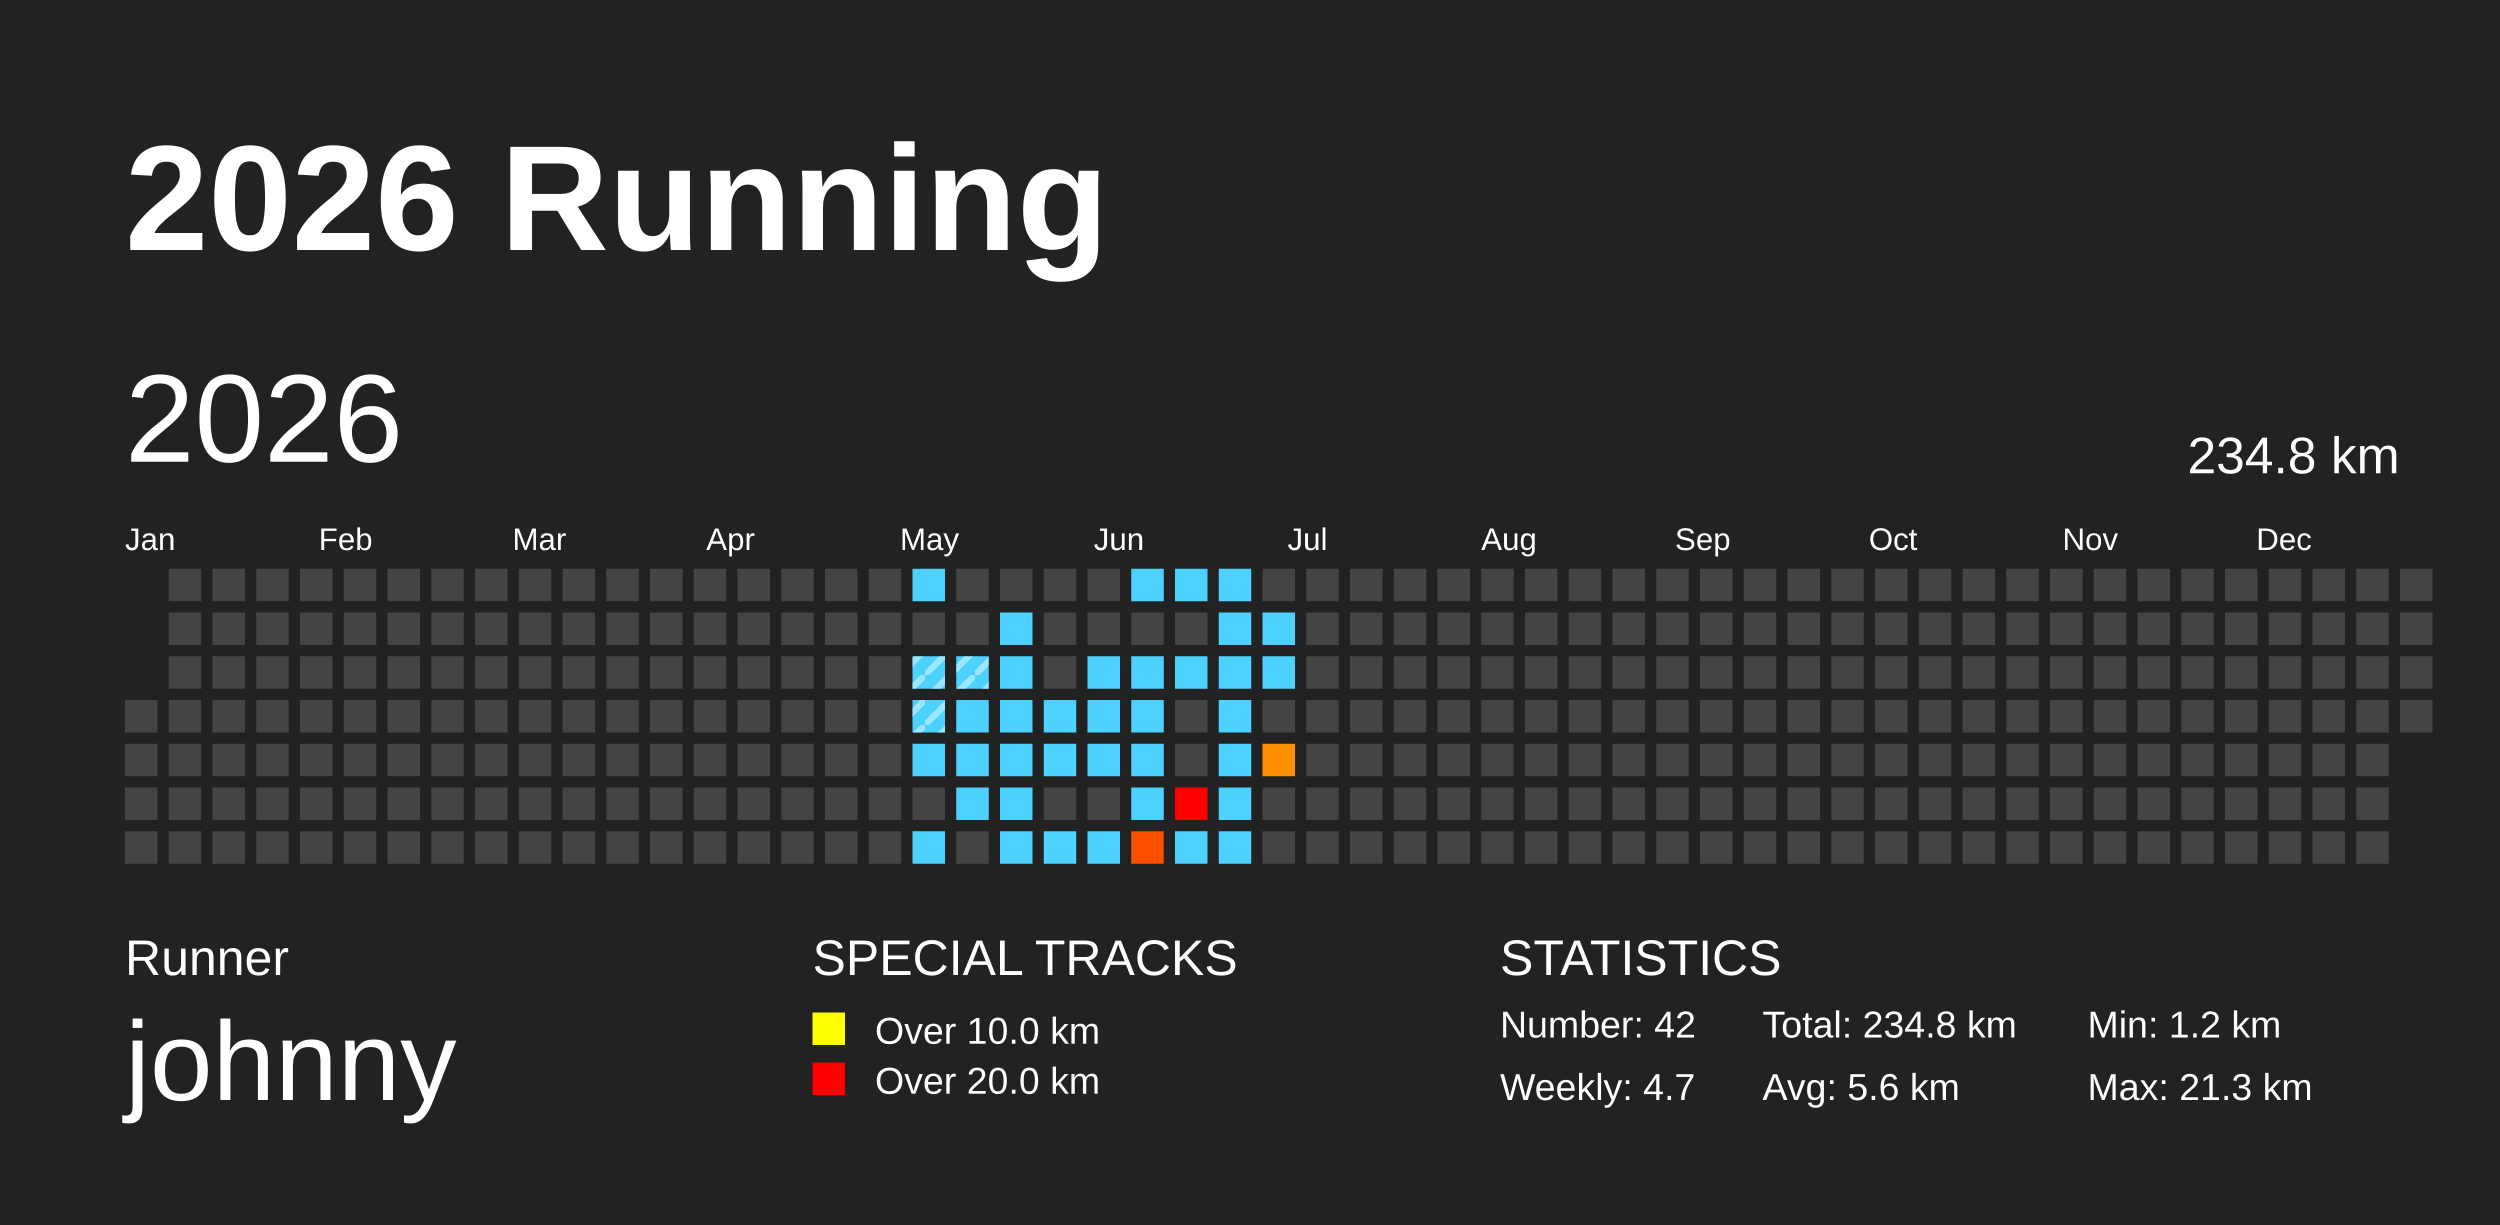
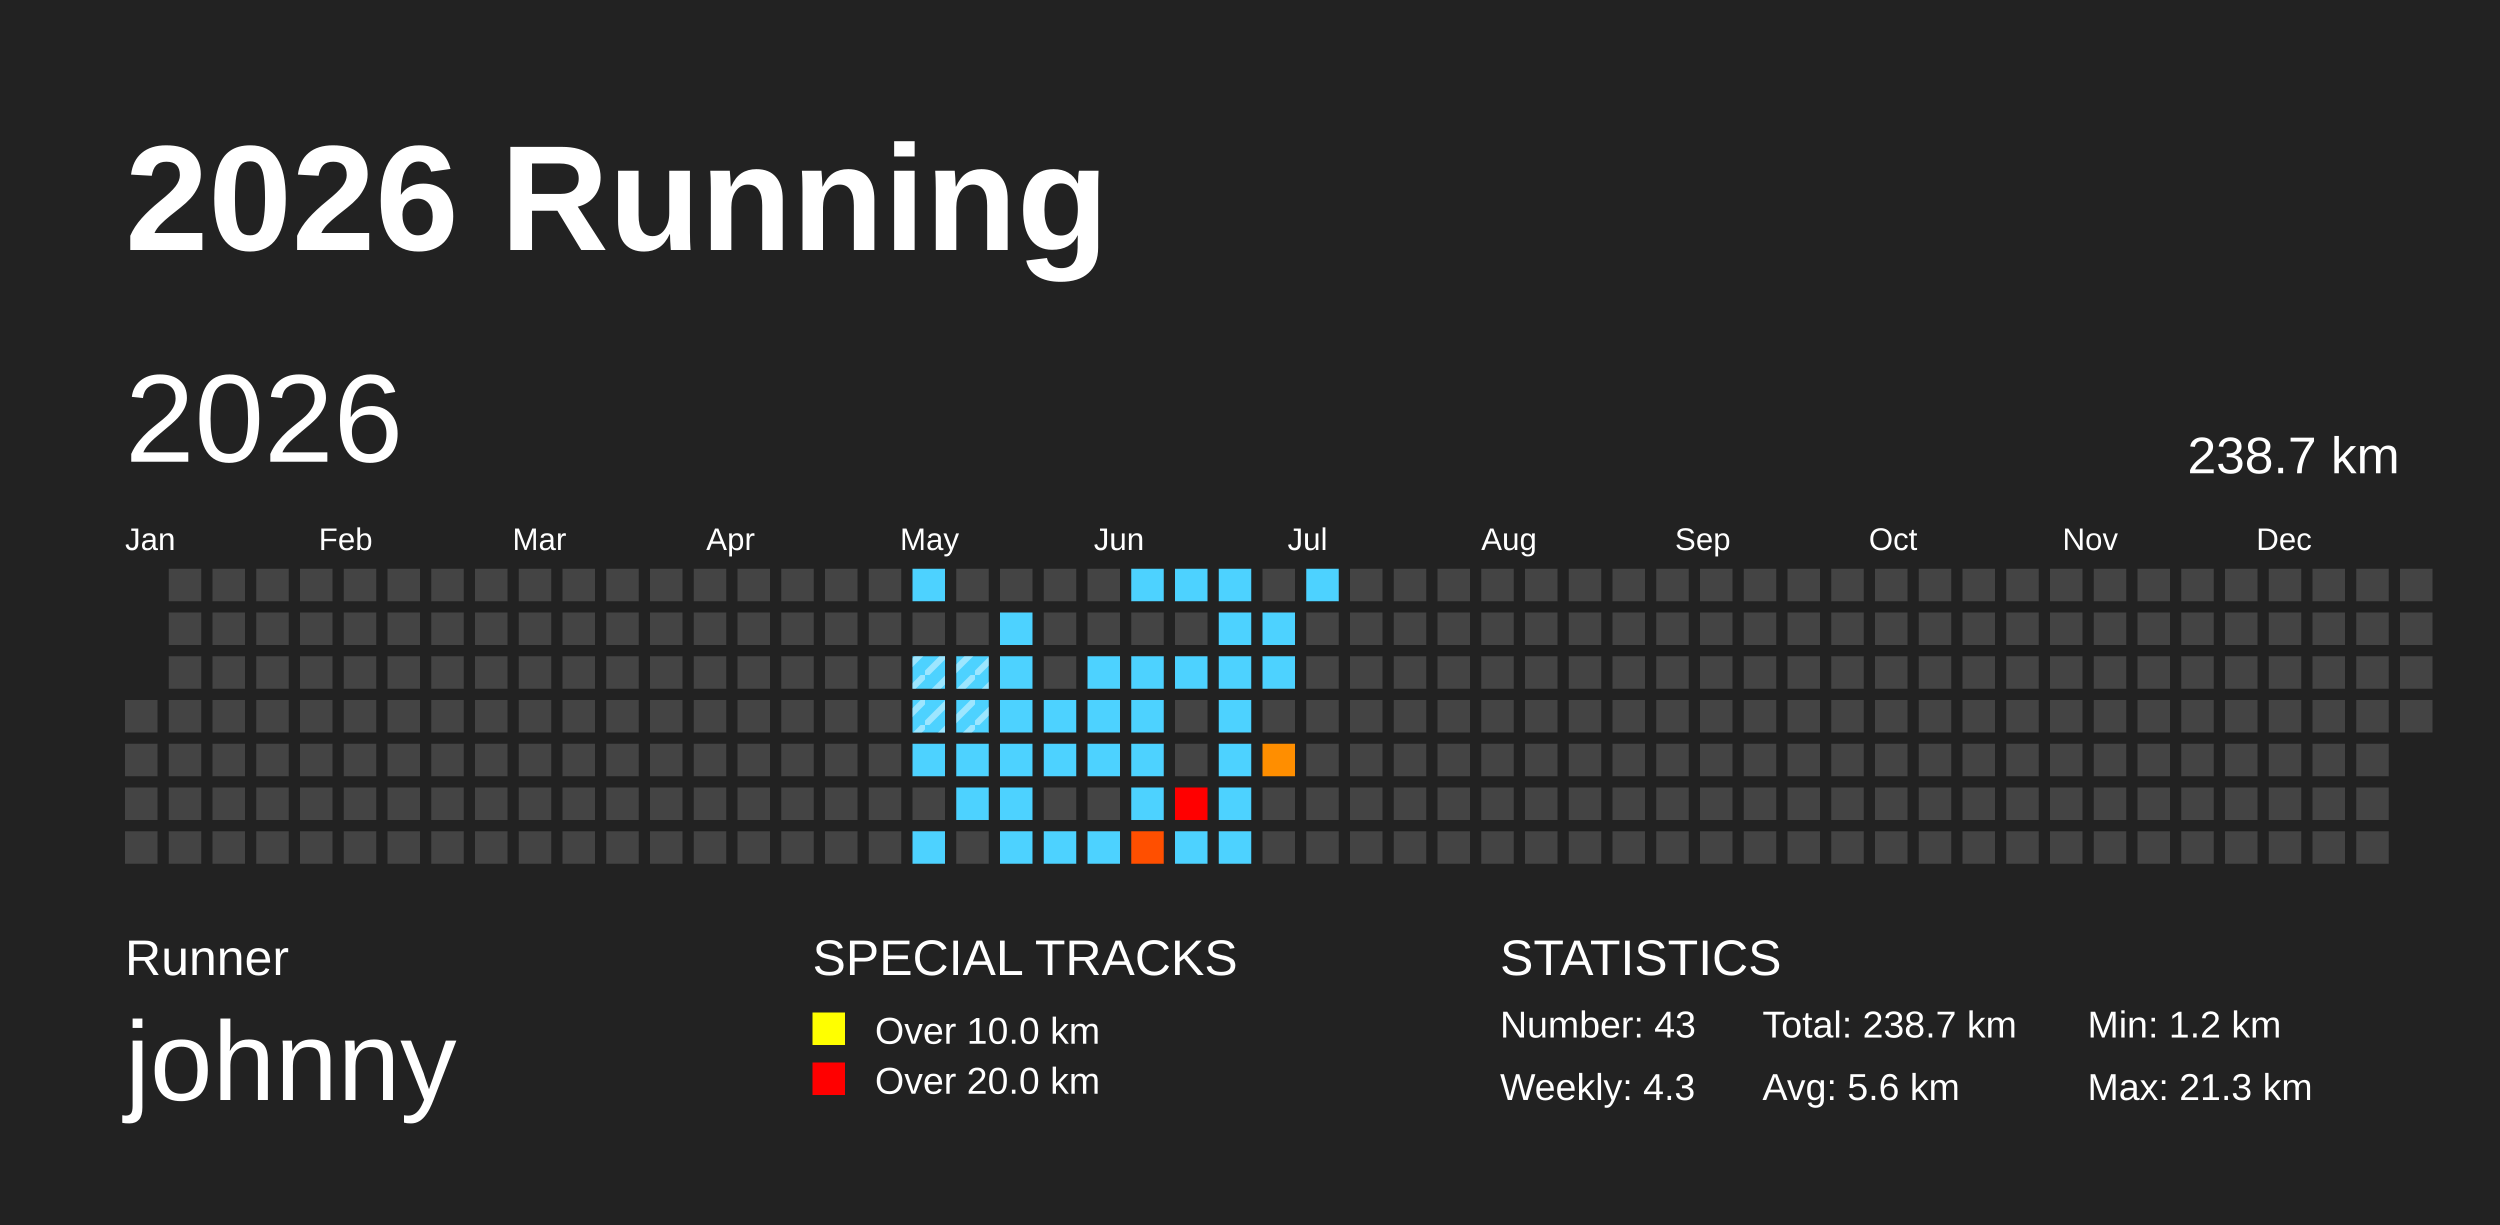
<svg xmlns="http://www.w3.org/2000/svg" baseProfile="full" height="98mm" version="1.1" viewBox="0,0,200,98" width="200mm">
  <defs>
    <pattern height="2" id="indoor-stripe" patternUnits="userSpaceOnUse" width="2">
      <line stroke="white" stroke-opacity="0.45" stroke-width="0.5" x1="0" x2="2" y1="2" y2="0" />
    </pattern>
  </defs>
  <rect fill="#222222" height="98" width="200" x="0" y="0" />
  <text fill="#FFFFFF" style="font-size:12px; font-family:Arial; font-weight:bold;" x="10" y="20">2026 Running</text>
  <text fill="#FFFFFF" style="font-size:4px; font-family:Arial" x="10" y="78">Runner</text>
  <text fill="#FFFFFF" style="font-size:9px; font-family:Arial" x="10" y="88">johnny</text>
  <text fill="#FFFFFF" style="font-size:4px; font-family:Arial" x="65" y="78">SPECIAL TRACKS</text>
  <rect fill="yellow" height="2.6" width="2.6" x="65" y="81" />
  <text fill="#FFFFFF" style="font-size:3px; font-family:Arial" x="70" y="83.5">Over 10.0 km</text>
  <rect fill="red" height="2.6" width="2.6" x="65" y="85" />
  <text fill="#FFFFFF" style="font-size:3px; font-family:Arial" x="70" y="87.5">Over 20.0 km</text>
  <text fill="#FFFFFF" style="font-size:4px; font-family:Arial" x="120" y="78">STATISTICS</text>
-   <text fill="#FFFFFF" style="font-size:3px; font-family:Arial" x="120" y="83">Number: 42</text>
-   <text fill="#FFFFFF" style="font-size:3px; font-family:Arial" x="120" y="88">Weekly: 4.7</text>
-   <text fill="#FFFFFF" style="font-size:3px; font-family:Arial" x="141" y="83">Total: 234.8 km</text>
+   <text fill="#FFFFFF" style="font-size:3px; font-family:Arial" x="120" y="83">Number: 43</text>
+   <text fill="#FFFFFF" style="font-size:3px; font-family:Arial" x="120" y="88">Weekly: 4.3</text>
+   <text fill="#FFFFFF" style="font-size:3px; font-family:Arial" x="141" y="83">Total: 238.7 km</text>
  <text fill="#FFFFFF" style="font-size:3px; font-family:Arial" x="141" y="88">Avg: 5.6 km</text>
  <text fill="#FFFFFF" style="font-size:3px; font-family:Arial" x="167" y="83">Min: 1.2 km</text>
  <text fill="#FFFFFF" style="font-size:3px; font-family:Arial" x="167" y="88">Max: 21.3 km</text>
  <text dominant-baseline="hanging" fill="#FFFFFF" style="font-size:10.0px; font-family:Arial;" x="10" y="30">2026</text>
-   <text dominant-baseline="hanging" fill="#FFFFFF" style="font-size:4.125px; font-family:Arial;" x="175" y="35">234.8 km</text>
+   <text dominant-baseline="hanging" fill="#FFFFFF" style="font-size:4.125px; font-family:Arial;" x="175" y="35">238.7 km</text>
  <text fill="#FFFFFF" style="font-size:2.5px; font-family:Arial" x="10.0" y="44">Jan</text>
  <text fill="#FFFFFF" style="font-size:2.5px; font-family:Arial" x="25.5" y="44">Feb</text>
  <text fill="#FFFFFF" style="font-size:2.5px; font-family:Arial" x="41.0" y="44">Mar</text>
  <text fill="#FFFFFF" style="font-size:2.5px; font-family:Arial" x="56.5" y="44">Apr</text>
  <text fill="#FFFFFF" style="font-size:2.5px; font-family:Arial" x="72.0" y="44">May</text>
  <text fill="#FFFFFF" style="font-size:2.5px; font-family:Arial" x="87.5" y="44">Jun</text>
  <text fill="#FFFFFF" style="font-size:2.5px; font-family:Arial" x="103.0" y="44">Jul</text>
  <text fill="#FFFFFF" style="font-size:2.5px; font-family:Arial" x="118.5" y="44">Aug</text>
  <text fill="#FFFFFF" style="font-size:2.5px; font-family:Arial" x="134.0" y="44">Sep</text>
  <text fill="#FFFFFF" style="font-size:2.5px; font-family:Arial" x="149.5" y="44">Oct</text>
  <text fill="#FFFFFF" style="font-size:2.5px; font-family:Arial" x="165.0" y="44">Nov</text>
  <text fill="#FFFFFF" style="font-size:2.5px; font-family:Arial" x="180.5" y="44">Dec</text>
  <rect fill="#444444" height="2.6" width="2.6" x="10.0" y="56.0" />
  <rect fill="#444444" height="2.6" width="2.6" x="10.0" y="59.5" />
  <rect fill="#444444" height="2.6" width="2.6" x="10.0" y="63.0" />
  <rect fill="#444444" height="2.6" width="2.6" x="10.0" y="66.5" />
  <rect fill="#444444" height="2.6" width="2.6" x="13.5" y="45.5" />
  <rect fill="#444444" height="2.6" width="2.6" x="13.5" y="49.0" />
  <rect fill="#444444" height="2.6" width="2.6" x="13.5" y="52.5" />
  <rect fill="#444444" height="2.6" width="2.6" x="13.5" y="56.0" />
  <rect fill="#444444" height="2.6" width="2.6" x="13.5" y="59.5" />
  <rect fill="#444444" height="2.6" width="2.6" x="13.5" y="63.0" />
  <rect fill="#444444" height="2.6" width="2.6" x="13.5" y="66.5" />
  <rect fill="#444444" height="2.6" width="2.6" x="17.0" y="45.5" />
  <rect fill="#444444" height="2.6" width="2.6" x="17.0" y="49.0" />
  <rect fill="#444444" height="2.6" width="2.6" x="17.0" y="52.5" />
  <rect fill="#444444" height="2.6" width="2.6" x="17.0" y="56.0" />
  <rect fill="#444444" height="2.6" width="2.6" x="17.0" y="59.5" />
  <rect fill="#444444" height="2.6" width="2.6" x="17.0" y="63.0" />
  <rect fill="#444444" height="2.6" width="2.6" x="17.0" y="66.5" />
  <rect fill="#444444" height="2.6" width="2.6" x="20.5" y="45.5" />
  <rect fill="#444444" height="2.6" width="2.6" x="20.5" y="49.0" />
  <rect fill="#444444" height="2.6" width="2.6" x="20.5" y="52.5" />
  <rect fill="#444444" height="2.6" width="2.6" x="20.5" y="56.0" />
  <rect fill="#444444" height="2.6" width="2.6" x="20.5" y="59.5" />
  <rect fill="#444444" height="2.6" width="2.6" x="20.5" y="63.0" />
  <rect fill="#444444" height="2.6" width="2.6" x="20.5" y="66.5" />
  <rect fill="#444444" height="2.6" width="2.6" x="24.0" y="45.5" />
  <rect fill="#444444" height="2.6" width="2.6" x="24.0" y="49.0" />
  <rect fill="#444444" height="2.6" width="2.6" x="24.0" y="52.5" />
  <rect fill="#444444" height="2.6" width="2.6" x="24.0" y="56.0" />
  <rect fill="#444444" height="2.6" width="2.6" x="24.0" y="59.5" />
  <rect fill="#444444" height="2.6" width="2.6" x="24.0" y="63.0" />
  <rect fill="#444444" height="2.6" width="2.6" x="24.0" y="66.5" />
  <rect fill="#444444" height="2.6" width="2.6" x="27.5" y="45.5" />
  <rect fill="#444444" height="2.6" width="2.6" x="27.5" y="49.0" />
  <rect fill="#444444" height="2.6" width="2.6" x="27.5" y="52.5" />
  <rect fill="#444444" height="2.6" width="2.6" x="27.5" y="56.0" />
  <rect fill="#444444" height="2.6" width="2.6" x="27.5" y="59.5" />
  <rect fill="#444444" height="2.6" width="2.6" x="27.5" y="63.0" />
  <rect fill="#444444" height="2.6" width="2.6" x="27.5" y="66.5" />
  <rect fill="#444444" height="2.6" width="2.6" x="31.0" y="45.5" />
  <rect fill="#444444" height="2.6" width="2.6" x="31.0" y="49.0" />
  <rect fill="#444444" height="2.6" width="2.6" x="31.0" y="52.5" />
  <rect fill="#444444" height="2.6" width="2.6" x="31.0" y="56.0" />
  <rect fill="#444444" height="2.6" width="2.6" x="31.0" y="59.5" />
  <rect fill="#444444" height="2.6" width="2.6" x="31.0" y="63.0" />
  <rect fill="#444444" height="2.6" width="2.6" x="31.0" y="66.5" />
  <rect fill="#444444" height="2.6" width="2.6" x="34.5" y="45.5" />
  <rect fill="#444444" height="2.6" width="2.6" x="34.5" y="49.0" />
  <rect fill="#444444" height="2.6" width="2.6" x="34.5" y="52.5" />
  <rect fill="#444444" height="2.6" width="2.6" x="34.5" y="56.0" />
  <rect fill="#444444" height="2.6" width="2.6" x="34.5" y="59.5" />
  <rect fill="#444444" height="2.6" width="2.6" x="34.5" y="63.0" />
  <rect fill="#444444" height="2.6" width="2.6" x="34.5" y="66.5" />
  <rect fill="#444444" height="2.6" width="2.6" x="38.0" y="45.5" />
  <rect fill="#444444" height="2.6" width="2.6" x="38.0" y="49.0" />
  <rect fill="#444444" height="2.6" width="2.6" x="38.0" y="52.5" />
  <rect fill="#444444" height="2.6" width="2.6" x="38.0" y="56.0" />
  <rect fill="#444444" height="2.6" width="2.6" x="38.0" y="59.5" />
  <rect fill="#444444" height="2.6" width="2.6" x="38.0" y="63.0" />
  <rect fill="#444444" height="2.6" width="2.6" x="38.0" y="66.5" />
  <rect fill="#444444" height="2.6" width="2.6" x="41.5" y="45.5" />
  <rect fill="#444444" height="2.6" width="2.6" x="41.5" y="49.0" />
  <rect fill="#444444" height="2.6" width="2.6" x="41.5" y="52.5" />
  <rect fill="#444444" height="2.6" width="2.6" x="41.5" y="56.0" />
  <rect fill="#444444" height="2.6" width="2.6" x="41.5" y="59.5" />
  <rect fill="#444444" height="2.6" width="2.6" x="41.5" y="63.0" />
  <rect fill="#444444" height="2.6" width="2.6" x="41.5" y="66.5" />
  <rect fill="#444444" height="2.6" width="2.6" x="45.0" y="45.5" />
  <rect fill="#444444" height="2.6" width="2.6" x="45.0" y="49.0" />
  <rect fill="#444444" height="2.6" width="2.6" x="45.0" y="52.5" />
  <rect fill="#444444" height="2.6" width="2.6" x="45.0" y="56.0" />
  <rect fill="#444444" height="2.6" width="2.6" x="45.0" y="59.5" />
  <rect fill="#444444" height="2.6" width="2.6" x="45.0" y="63.0" />
  <rect fill="#444444" height="2.6" width="2.6" x="45.0" y="66.5" />
  <rect fill="#444444" height="2.6" width="2.6" x="48.5" y="45.5" />
  <rect fill="#444444" height="2.6" width="2.6" x="48.5" y="49.0" />
  <rect fill="#444444" height="2.6" width="2.6" x="48.5" y="52.5" />
  <rect fill="#444444" height="2.6" width="2.6" x="48.5" y="56.0" />
  <rect fill="#444444" height="2.6" width="2.6" x="48.5" y="59.5" />
  <rect fill="#444444" height="2.6" width="2.6" x="48.5" y="63.0" />
  <rect fill="#444444" height="2.6" width="2.6" x="48.5" y="66.5" />
  <rect fill="#444444" height="2.6" width="2.6" x="52.0" y="45.5" />
  <rect fill="#444444" height="2.6" width="2.6" x="52.0" y="49.0" />
  <rect fill="#444444" height="2.6" width="2.6" x="52.0" y="52.5" />
  <rect fill="#444444" height="2.6" width="2.6" x="52.0" y="56.0" />
  <rect fill="#444444" height="2.6" width="2.6" x="52.0" y="59.5" />
  <rect fill="#444444" height="2.6" width="2.6" x="52.0" y="63.0" />
  <rect fill="#444444" height="2.6" width="2.6" x="52.0" y="66.5" />
  <rect fill="#444444" height="2.6" width="2.6" x="55.5" y="45.5" />
  <rect fill="#444444" height="2.6" width="2.6" x="55.5" y="49.0" />
  <rect fill="#444444" height="2.6" width="2.6" x="55.5" y="52.5" />
  <rect fill="#444444" height="2.6" width="2.6" x="55.5" y="56.0" />
  <rect fill="#444444" height="2.6" width="2.6" x="55.5" y="59.5" />
  <rect fill="#444444" height="2.6" width="2.6" x="55.5" y="63.0" />
  <rect fill="#444444" height="2.6" width="2.6" x="55.5" y="66.5" />
  <rect fill="#444444" height="2.6" width="2.6" x="59.0" y="45.5" />
  <rect fill="#444444" height="2.6" width="2.6" x="59.0" y="49.0" />
  <rect fill="#444444" height="2.6" width="2.6" x="59.0" y="52.5" />
  <rect fill="#444444" height="2.6" width="2.6" x="59.0" y="56.0" />
  <rect fill="#444444" height="2.6" width="2.6" x="59.0" y="59.5" />
  <rect fill="#444444" height="2.6" width="2.6" x="59.0" y="63.0" />
  <rect fill="#444444" height="2.6" width="2.6" x="59.0" y="66.5" />
  <rect fill="#444444" height="2.6" width="2.6" x="62.5" y="45.5" />
  <rect fill="#444444" height="2.6" width="2.6" x="62.5" y="49.0" />
  <rect fill="#444444" height="2.6" width="2.6" x="62.5" y="52.5" />
  <rect fill="#444444" height="2.6" width="2.6" x="62.5" y="56.0" />
  <rect fill="#444444" height="2.6" width="2.6" x="62.5" y="59.5" />
  <rect fill="#444444" height="2.6" width="2.6" x="62.5" y="63.0" />
  <rect fill="#444444" height="2.6" width="2.6" x="62.5" y="66.5" />
  <rect fill="#444444" height="2.6" width="2.6" x="66.0" y="45.5" />
  <rect fill="#444444" height="2.6" width="2.6" x="66.0" y="49.0" />
  <rect fill="#444444" height="2.6" width="2.6" x="66.0" y="52.5" />
  <rect fill="#444444" height="2.6" width="2.6" x="66.0" y="56.0" />
  <rect fill="#444444" height="2.6" width="2.6" x="66.0" y="59.5" />
  <rect fill="#444444" height="2.6" width="2.6" x="66.0" y="63.0" />
  <rect fill="#444444" height="2.6" width="2.6" x="66.0" y="66.5" />
  <rect fill="#444444" height="2.6" width="2.6" x="69.5" y="45.5" />
  <rect fill="#444444" height="2.6" width="2.6" x="69.5" y="49.0" />
  <rect fill="#444444" height="2.6" width="2.6" x="69.5" y="52.5" />
  <rect fill="#444444" height="2.6" width="2.6" x="69.5" y="56.0" />
  <rect fill="#444444" height="2.6" width="2.6" x="69.5" y="59.5" />
  <rect fill="#444444" height="2.6" width="2.6" x="69.5" y="63.0" />
  <rect fill="#444444" height="2.6" width="2.6" x="69.5" y="66.5" />
  <rect fill="#4dd2ff" height="2.6" width="2.6" x="73.0" y="45.5" />
  <rect fill="#444444" height="2.6" width="2.6" x="73.0" y="49.0" />
  <rect fill="#4dd2ff" height="2.6" width="2.6" x="73.0" y="52.5" />
  <rect fill="url(#indoor-stripe)" height="2.6" style="pointer-events: none;" width="2.6" x="73.0" y="52.5" />
  <rect fill="#4dd2ff" height="2.6" width="2.6" x="73.0" y="56.0" />
  <rect fill="url(#indoor-stripe)" height="2.6" style="pointer-events: none;" width="2.6" x="73.0" y="56.0" />
  <rect fill="#4dd2ff" height="2.6" width="2.6" x="73.0" y="59.5" />
  <rect fill="#444444" height="2.6" width="2.6" x="73.0" y="63.0" />
  <rect fill="#4dd2ff" height="2.6" width="2.6" x="73.0" y="66.5" />
  <rect fill="#444444" height="2.6" width="2.6" x="76.5" y="45.5" />
  <rect fill="#444444" height="2.6" width="2.6" x="76.5" y="49.0" />
  <rect fill="#4dd2ff" height="2.6" width="2.6" x="76.5" y="52.5" />
  <rect fill="url(#indoor-stripe)" height="2.6" style="pointer-events: none;" width="2.6" x="76.5" y="52.5" />
  <rect fill="#4dd2ff" height="2.6" width="2.6" x="76.5" y="56.0" />
+   <rect fill="url(#indoor-stripe)" height="2.6" style="pointer-events: none;" width="2.6" x="76.5" y="56.0" />
  <rect fill="#4dd2ff" height="2.6" width="2.6" x="76.5" y="59.5" />
  <rect fill="#4dd2ff" height="2.6" width="2.6" x="76.5" y="63.0" />
  <rect fill="#444444" height="2.6" width="2.6" x="76.5" y="66.5" />
  <rect fill="#444444" height="2.6" width="2.6" x="80.0" y="45.5" />
  <rect fill="#4dd2ff" height="2.6" width="2.6" x="80.0" y="49.0" />
  <rect fill="#4dd2ff" height="2.6" width="2.6" x="80.0" y="52.5" />
  <rect fill="#4dd2ff" height="2.6" width="2.6" x="80.0" y="56.0" />
  <rect fill="#4dd2ff" height="2.6" width="2.6" x="80.0" y="59.5" />
  <rect fill="#4dd2ff" height="2.6" width="2.6" x="80.0" y="63.0" />
  <rect fill="#4dd2ff" height="2.6" width="2.6" x="80.0" y="66.5" />
  <rect fill="#444444" height="2.6" width="2.6" x="83.5" y="45.5" />
  <rect fill="#444444" height="2.6" width="2.6" x="83.5" y="49.0" />
  <rect fill="#444444" height="2.6" width="2.6" x="83.5" y="52.5" />
  <rect fill="#4dd2ff" height="2.6" width="2.6" x="83.5" y="56.0" />
  <rect fill="#4dd2ff" height="2.6" width="2.6" x="83.5" y="59.5" />
  <rect fill="#444444" height="2.6" width="2.6" x="83.5" y="63.0" />
  <rect fill="#4dd2ff" height="2.6" width="2.6" x="83.5" y="66.5" />
  <rect fill="#444444" height="2.6" width="2.6" x="87.0" y="45.5" />
  <rect fill="#444444" height="2.6" width="2.6" x="87.0" y="49.0" />
  <rect fill="#4dd2ff" height="2.6" width="2.6" x="87.0" y="52.5" />
  <rect fill="#4dd2ff" height="2.6" width="2.6" x="87.0" y="56.0" />
  <rect fill="#4dd2ff" height="2.6" width="2.6" x="87.0" y="59.5" />
  <rect fill="#444444" height="2.6" width="2.6" x="87.0" y="63.0" />
  <rect fill="#4dd2ff" height="2.6" width="2.6" x="87.0" y="66.5" />
  <rect fill="#4dd2ff" height="2.6" width="2.6" x="90.5" y="45.5" />
  <rect fill="#444444" height="2.6" width="2.6" x="90.5" y="49.0" />
  <rect fill="#4dd2ff" height="2.6" width="2.6" x="90.5" y="52.5" />
  <rect fill="#4dd2ff" height="2.6" width="2.6" x="90.5" y="56.0" />
  <rect fill="#4dd2ff" height="2.6" width="2.6" x="90.5" y="59.5" />
  <rect fill="#4dd2ff" height="2.6" width="2.6" x="90.5" y="63.0" />
  <rect fill="#ff4f00" height="2.6" width="2.6" x="90.5" y="66.5" />
  <rect fill="#4dd2ff" height="2.6" width="2.6" x="94.0" y="45.5" />
  <rect fill="#444444" height="2.6" width="2.6" x="94.0" y="49.0" />
  <rect fill="#4dd2ff" height="2.6" width="2.6" x="94.0" y="52.5" />
  <rect fill="#444444" height="2.6" width="2.6" x="94.0" y="56.0" />
  <rect fill="#444444" height="2.6" width="2.6" x="94.0" y="59.5" />
  <rect fill="red" height="2.6" width="2.6" x="94.0" y="63.0" />
  <rect fill="#4dd2ff" height="2.6" width="2.6" x="94.0" y="66.5" />
  <rect fill="#4dd2ff" height="2.6" width="2.6" x="97.5" y="45.5" />
  <rect fill="#4dd2ff" height="2.6" width="2.6" x="97.5" y="49.0" />
  <rect fill="#4dd2ff" height="2.6" width="2.6" x="97.5" y="52.5" />
  <rect fill="#4dd2ff" height="2.6" width="2.6" x="97.5" y="56.0" />
  <rect fill="#4dd2ff" height="2.6" width="2.6" x="97.5" y="59.5" />
  <rect fill="#4dd2ff" height="2.6" width="2.6" x="97.5" y="63.0" />
  <rect fill="#4dd2ff" height="2.6" width="2.6" x="97.5" y="66.5" />
  <rect fill="#444444" height="2.6" width="2.6" x="101.0" y="45.5" />
  <rect fill="#4dd2ff" height="2.6" width="2.6" x="101.0" y="49.0" />
  <rect fill="#4dd2ff" height="2.6" width="2.6" x="101.0" y="52.5" />
  <rect fill="#444444" height="2.6" width="2.6" x="101.0" y="56.0" />
  <rect fill="#ff8e00" height="2.6" width="2.6" x="101.0" y="59.5" />
  <rect fill="#444444" height="2.6" width="2.6" x="101.0" y="63.0" />
  <rect fill="#444444" height="2.6" width="2.6" x="101.0" y="66.5" />
-   <rect fill="#444444" height="2.6" width="2.6" x="104.5" y="45.5" />
+   <rect fill="#4dd2ff" height="2.6" width="2.6" x="104.5" y="45.5" />
  <rect fill="#444444" height="2.6" width="2.6" x="104.5" y="49.0" />
  <rect fill="#444444" height="2.6" width="2.6" x="104.5" y="52.5" />
  <rect fill="#444444" height="2.6" width="2.6" x="104.5" y="56.0" />
  <rect fill="#444444" height="2.6" width="2.6" x="104.5" y="59.5" />
  <rect fill="#444444" height="2.6" width="2.6" x="104.5" y="63.0" />
  <rect fill="#444444" height="2.6" width="2.6" x="104.5" y="66.5" />
  <rect fill="#444444" height="2.6" width="2.6" x="108.0" y="45.5" />
  <rect fill="#444444" height="2.6" width="2.6" x="108.0" y="49.0" />
  <rect fill="#444444" height="2.6" width="2.6" x="108.0" y="52.5" />
  <rect fill="#444444" height="2.6" width="2.6" x="108.0" y="56.0" />
  <rect fill="#444444" height="2.6" width="2.6" x="108.0" y="59.5" />
  <rect fill="#444444" height="2.6" width="2.6" x="108.0" y="63.0" />
  <rect fill="#444444" height="2.6" width="2.6" x="108.0" y="66.5" />
  <rect fill="#444444" height="2.6" width="2.6" x="111.5" y="45.5" />
  <rect fill="#444444" height="2.6" width="2.6" x="111.5" y="49.0" />
  <rect fill="#444444" height="2.6" width="2.6" x="111.5" y="52.5" />
  <rect fill="#444444" height="2.6" width="2.6" x="111.5" y="56.0" />
  <rect fill="#444444" height="2.6" width="2.6" x="111.5" y="59.5" />
  <rect fill="#444444" height="2.6" width="2.6" x="111.5" y="63.0" />
  <rect fill="#444444" height="2.6" width="2.6" x="111.5" y="66.5" />
  <rect fill="#444444" height="2.6" width="2.6" x="115.0" y="45.5" />
  <rect fill="#444444" height="2.6" width="2.6" x="115.0" y="49.0" />
  <rect fill="#444444" height="2.6" width="2.6" x="115.0" y="52.5" />
  <rect fill="#444444" height="2.6" width="2.6" x="115.0" y="56.0" />
  <rect fill="#444444" height="2.6" width="2.6" x="115.0" y="59.5" />
  <rect fill="#444444" height="2.6" width="2.6" x="115.0" y="63.0" />
  <rect fill="#444444" height="2.6" width="2.6" x="115.0" y="66.5" />
  <rect fill="#444444" height="2.6" width="2.6" x="118.5" y="45.5" />
  <rect fill="#444444" height="2.6" width="2.6" x="118.5" y="49.0" />
  <rect fill="#444444" height="2.6" width="2.6" x="118.5" y="52.5" />
  <rect fill="#444444" height="2.6" width="2.6" x="118.5" y="56.0" />
  <rect fill="#444444" height="2.6" width="2.6" x="118.5" y="59.5" />
  <rect fill="#444444" height="2.6" width="2.6" x="118.5" y="63.0" />
  <rect fill="#444444" height="2.6" width="2.6" x="118.5" y="66.5" />
  <rect fill="#444444" height="2.6" width="2.6" x="122.0" y="45.5" />
  <rect fill="#444444" height="2.6" width="2.6" x="122.0" y="49.0" />
  <rect fill="#444444" height="2.6" width="2.6" x="122.0" y="52.5" />
  <rect fill="#444444" height="2.6" width="2.6" x="122.0" y="56.0" />
  <rect fill="#444444" height="2.6" width="2.6" x="122.0" y="59.5" />
  <rect fill="#444444" height="2.6" width="2.6" x="122.0" y="63.0" />
  <rect fill="#444444" height="2.6" width="2.6" x="122.0" y="66.5" />
  <rect fill="#444444" height="2.6" width="2.6" x="125.5" y="45.5" />
  <rect fill="#444444" height="2.6" width="2.6" x="125.5" y="49.0" />
  <rect fill="#444444" height="2.6" width="2.6" x="125.5" y="52.5" />
  <rect fill="#444444" height="2.6" width="2.6" x="125.5" y="56.0" />
  <rect fill="#444444" height="2.6" width="2.6" x="125.5" y="59.5" />
  <rect fill="#444444" height="2.6" width="2.6" x="125.5" y="63.0" />
  <rect fill="#444444" height="2.6" width="2.6" x="125.5" y="66.5" />
  <rect fill="#444444" height="2.6" width="2.6" x="129.0" y="45.5" />
  <rect fill="#444444" height="2.6" width="2.6" x="129.0" y="49.0" />
  <rect fill="#444444" height="2.6" width="2.6" x="129.0" y="52.5" />
  <rect fill="#444444" height="2.6" width="2.6" x="129.0" y="56.0" />
  <rect fill="#444444" height="2.6" width="2.6" x="129.0" y="59.5" />
  <rect fill="#444444" height="2.6" width="2.6" x="129.0" y="63.0" />
  <rect fill="#444444" height="2.6" width="2.6" x="129.0" y="66.5" />
  <rect fill="#444444" height="2.6" width="2.6" x="132.5" y="45.5" />
  <rect fill="#444444" height="2.6" width="2.6" x="132.5" y="49.0" />
  <rect fill="#444444" height="2.6" width="2.6" x="132.5" y="52.5" />
  <rect fill="#444444" height="2.6" width="2.6" x="132.5" y="56.0" />
  <rect fill="#444444" height="2.6" width="2.6" x="132.5" y="59.5" />
  <rect fill="#444444" height="2.6" width="2.6" x="132.5" y="63.0" />
  <rect fill="#444444" height="2.6" width="2.6" x="132.5" y="66.5" />
  <rect fill="#444444" height="2.6" width="2.6" x="136.0" y="45.5" />
  <rect fill="#444444" height="2.6" width="2.6" x="136.0" y="49.0" />
  <rect fill="#444444" height="2.6" width="2.6" x="136.0" y="52.5" />
  <rect fill="#444444" height="2.6" width="2.6" x="136.0" y="56.0" />
  <rect fill="#444444" height="2.6" width="2.6" x="136.0" y="59.5" />
  <rect fill="#444444" height="2.6" width="2.6" x="136.0" y="63.0" />
  <rect fill="#444444" height="2.6" width="2.6" x="136.0" y="66.5" />
  <rect fill="#444444" height="2.6" width="2.6" x="139.5" y="45.5" />
  <rect fill="#444444" height="2.6" width="2.6" x="139.5" y="49.0" />
  <rect fill="#444444" height="2.6" width="2.6" x="139.5" y="52.5" />
  <rect fill="#444444" height="2.6" width="2.6" x="139.5" y="56.0" />
  <rect fill="#444444" height="2.6" width="2.6" x="139.5" y="59.5" />
  <rect fill="#444444" height="2.6" width="2.6" x="139.5" y="63.0" />
  <rect fill="#444444" height="2.6" width="2.6" x="139.5" y="66.5" />
  <rect fill="#444444" height="2.6" width="2.6" x="143.0" y="45.5" />
  <rect fill="#444444" height="2.6" width="2.6" x="143.0" y="49.0" />
  <rect fill="#444444" height="2.6" width="2.6" x="143.0" y="52.5" />
  <rect fill="#444444" height="2.6" width="2.6" x="143.0" y="56.0" />
  <rect fill="#444444" height="2.6" width="2.6" x="143.0" y="59.5" />
  <rect fill="#444444" height="2.6" width="2.6" x="143.0" y="63.0" />
  <rect fill="#444444" height="2.6" width="2.6" x="143.0" y="66.5" />
  <rect fill="#444444" height="2.6" width="2.6" x="146.5" y="45.5" />
  <rect fill="#444444" height="2.6" width="2.6" x="146.5" y="49.0" />
  <rect fill="#444444" height="2.6" width="2.6" x="146.5" y="52.5" />
  <rect fill="#444444" height="2.6" width="2.6" x="146.5" y="56.0" />
  <rect fill="#444444" height="2.6" width="2.6" x="146.5" y="59.5" />
  <rect fill="#444444" height="2.6" width="2.6" x="146.5" y="63.0" />
  <rect fill="#444444" height="2.6" width="2.6" x="146.5" y="66.5" />
  <rect fill="#444444" height="2.6" width="2.6" x="150.0" y="45.5" />
  <rect fill="#444444" height="2.6" width="2.6" x="150.0" y="49.0" />
  <rect fill="#444444" height="2.6" width="2.6" x="150.0" y="52.5" />
  <rect fill="#444444" height="2.6" width="2.6" x="150.0" y="56.0" />
  <rect fill="#444444" height="2.6" width="2.6" x="150.0" y="59.5" />
  <rect fill="#444444" height="2.6" width="2.6" x="150.0" y="63.0" />
  <rect fill="#444444" height="2.6" width="2.6" x="150.0" y="66.5" />
  <rect fill="#444444" height="2.6" width="2.6" x="153.5" y="45.5" />
  <rect fill="#444444" height="2.6" width="2.6" x="153.5" y="49.0" />
  <rect fill="#444444" height="2.6" width="2.6" x="153.5" y="52.5" />
  <rect fill="#444444" height="2.6" width="2.6" x="153.5" y="56.0" />
  <rect fill="#444444" height="2.6" width="2.6" x="153.5" y="59.5" />
  <rect fill="#444444" height="2.6" width="2.6" x="153.5" y="63.0" />
  <rect fill="#444444" height="2.6" width="2.6" x="153.5" y="66.5" />
  <rect fill="#444444" height="2.6" width="2.6" x="157.0" y="45.5" />
  <rect fill="#444444" height="2.6" width="2.6" x="157.0" y="49.0" />
  <rect fill="#444444" height="2.6" width="2.6" x="157.0" y="52.5" />
  <rect fill="#444444" height="2.6" width="2.6" x="157.0" y="56.0" />
  <rect fill="#444444" height="2.6" width="2.6" x="157.0" y="59.5" />
  <rect fill="#444444" height="2.6" width="2.6" x="157.0" y="63.0" />
  <rect fill="#444444" height="2.6" width="2.6" x="157.0" y="66.5" />
  <rect fill="#444444" height="2.6" width="2.6" x="160.5" y="45.5" />
  <rect fill="#444444" height="2.6" width="2.6" x="160.5" y="49.0" />
  <rect fill="#444444" height="2.6" width="2.6" x="160.5" y="52.5" />
  <rect fill="#444444" height="2.6" width="2.6" x="160.5" y="56.0" />
  <rect fill="#444444" height="2.6" width="2.6" x="160.5" y="59.5" />
  <rect fill="#444444" height="2.6" width="2.6" x="160.5" y="63.0" />
  <rect fill="#444444" height="2.6" width="2.6" x="160.5" y="66.5" />
  <rect fill="#444444" height="2.6" width="2.6" x="164.0" y="45.5" />
  <rect fill="#444444" height="2.6" width="2.6" x="164.0" y="49.0" />
  <rect fill="#444444" height="2.6" width="2.6" x="164.0" y="52.5" />
  <rect fill="#444444" height="2.6" width="2.6" x="164.0" y="56.0" />
  <rect fill="#444444" height="2.6" width="2.6" x="164.0" y="59.5" />
  <rect fill="#444444" height="2.6" width="2.6" x="164.0" y="63.0" />
  <rect fill="#444444" height="2.6" width="2.6" x="164.0" y="66.5" />
  <rect fill="#444444" height="2.6" width="2.6" x="167.5" y="45.5" />
  <rect fill="#444444" height="2.6" width="2.6" x="167.5" y="49.0" />
  <rect fill="#444444" height="2.6" width="2.6" x="167.5" y="52.5" />
  <rect fill="#444444" height="2.6" width="2.6" x="167.5" y="56.0" />
  <rect fill="#444444" height="2.6" width="2.6" x="167.5" y="59.5" />
  <rect fill="#444444" height="2.6" width="2.6" x="167.5" y="63.0" />
  <rect fill="#444444" height="2.6" width="2.6" x="167.5" y="66.5" />
  <rect fill="#444444" height="2.6" width="2.6" x="171.0" y="45.5" />
  <rect fill="#444444" height="2.6" width="2.6" x="171.0" y="49.0" />
  <rect fill="#444444" height="2.6" width="2.6" x="171.0" y="52.5" />
  <rect fill="#444444" height="2.6" width="2.6" x="171.0" y="56.0" />
  <rect fill="#444444" height="2.6" width="2.6" x="171.0" y="59.5" />
  <rect fill="#444444" height="2.6" width="2.6" x="171.0" y="63.0" />
  <rect fill="#444444" height="2.6" width="2.6" x="171.0" y="66.5" />
  <rect fill="#444444" height="2.6" width="2.6" x="174.5" y="45.5" />
  <rect fill="#444444" height="2.6" width="2.6" x="174.5" y="49.0" />
  <rect fill="#444444" height="2.6" width="2.6" x="174.5" y="52.5" />
  <rect fill="#444444" height="2.6" width="2.6" x="174.5" y="56.0" />
  <rect fill="#444444" height="2.6" width="2.6" x="174.5" y="59.5" />
  <rect fill="#444444" height="2.6" width="2.6" x="174.5" y="63.0" />
  <rect fill="#444444" height="2.6" width="2.6" x="174.5" y="66.5" />
  <rect fill="#444444" height="2.6" width="2.6" x="178.0" y="45.5" />
  <rect fill="#444444" height="2.6" width="2.6" x="178.0" y="49.0" />
  <rect fill="#444444" height="2.6" width="2.6" x="178.0" y="52.5" />
  <rect fill="#444444" height="2.6" width="2.6" x="178.0" y="56.0" />
  <rect fill="#444444" height="2.6" width="2.6" x="178.0" y="59.5" />
  <rect fill="#444444" height="2.6" width="2.6" x="178.0" y="63.0" />
  <rect fill="#444444" height="2.6" width="2.6" x="178.0" y="66.5" />
  <rect fill="#444444" height="2.6" width="2.6" x="181.5" y="45.5" />
  <rect fill="#444444" height="2.6" width="2.6" x="181.5" y="49.0" />
  <rect fill="#444444" height="2.6" width="2.6" x="181.5" y="52.5" />
  <rect fill="#444444" height="2.6" width="2.6" x="181.5" y="56.0" />
  <rect fill="#444444" height="2.6" width="2.6" x="181.5" y="59.5" />
  <rect fill="#444444" height="2.6" width="2.6" x="181.5" y="63.0" />
  <rect fill="#444444" height="2.6" width="2.6" x="181.5" y="66.5" />
  <rect fill="#444444" height="2.6" width="2.6" x="185.0" y="45.5" />
  <rect fill="#444444" height="2.6" width="2.6" x="185.0" y="49.0" />
  <rect fill="#444444" height="2.6" width="2.6" x="185.0" y="52.5" />
  <rect fill="#444444" height="2.6" width="2.6" x="185.0" y="56.0" />
  <rect fill="#444444" height="2.6" width="2.6" x="185.0" y="59.5" />
  <rect fill="#444444" height="2.6" width="2.6" x="185.0" y="63.0" />
  <rect fill="#444444" height="2.6" width="2.6" x="185.0" y="66.5" />
  <rect fill="#444444" height="2.6" width="2.6" x="188.5" y="45.5" />
  <rect fill="#444444" height="2.6" width="2.6" x="188.5" y="49.0" />
  <rect fill="#444444" height="2.6" width="2.6" x="188.5" y="52.5" />
  <rect fill="#444444" height="2.6" width="2.6" x="188.5" y="56.0" />
  <rect fill="#444444" height="2.6" width="2.6" x="188.5" y="59.5" />
  <rect fill="#444444" height="2.6" width="2.6" x="188.5" y="63.0" />
  <rect fill="#444444" height="2.6" width="2.6" x="188.5" y="66.5" />
  <rect fill="#444444" height="2.6" width="2.6" x="192.0" y="45.5" />
  <rect fill="#444444" height="2.6" width="2.6" x="192.0" y="49.0" />
  <rect fill="#444444" height="2.6" width="2.6" x="192.0" y="52.5" />
  <rect fill="#444444" height="2.6" width="2.6" x="192.0" y="56.0" />
</svg>
